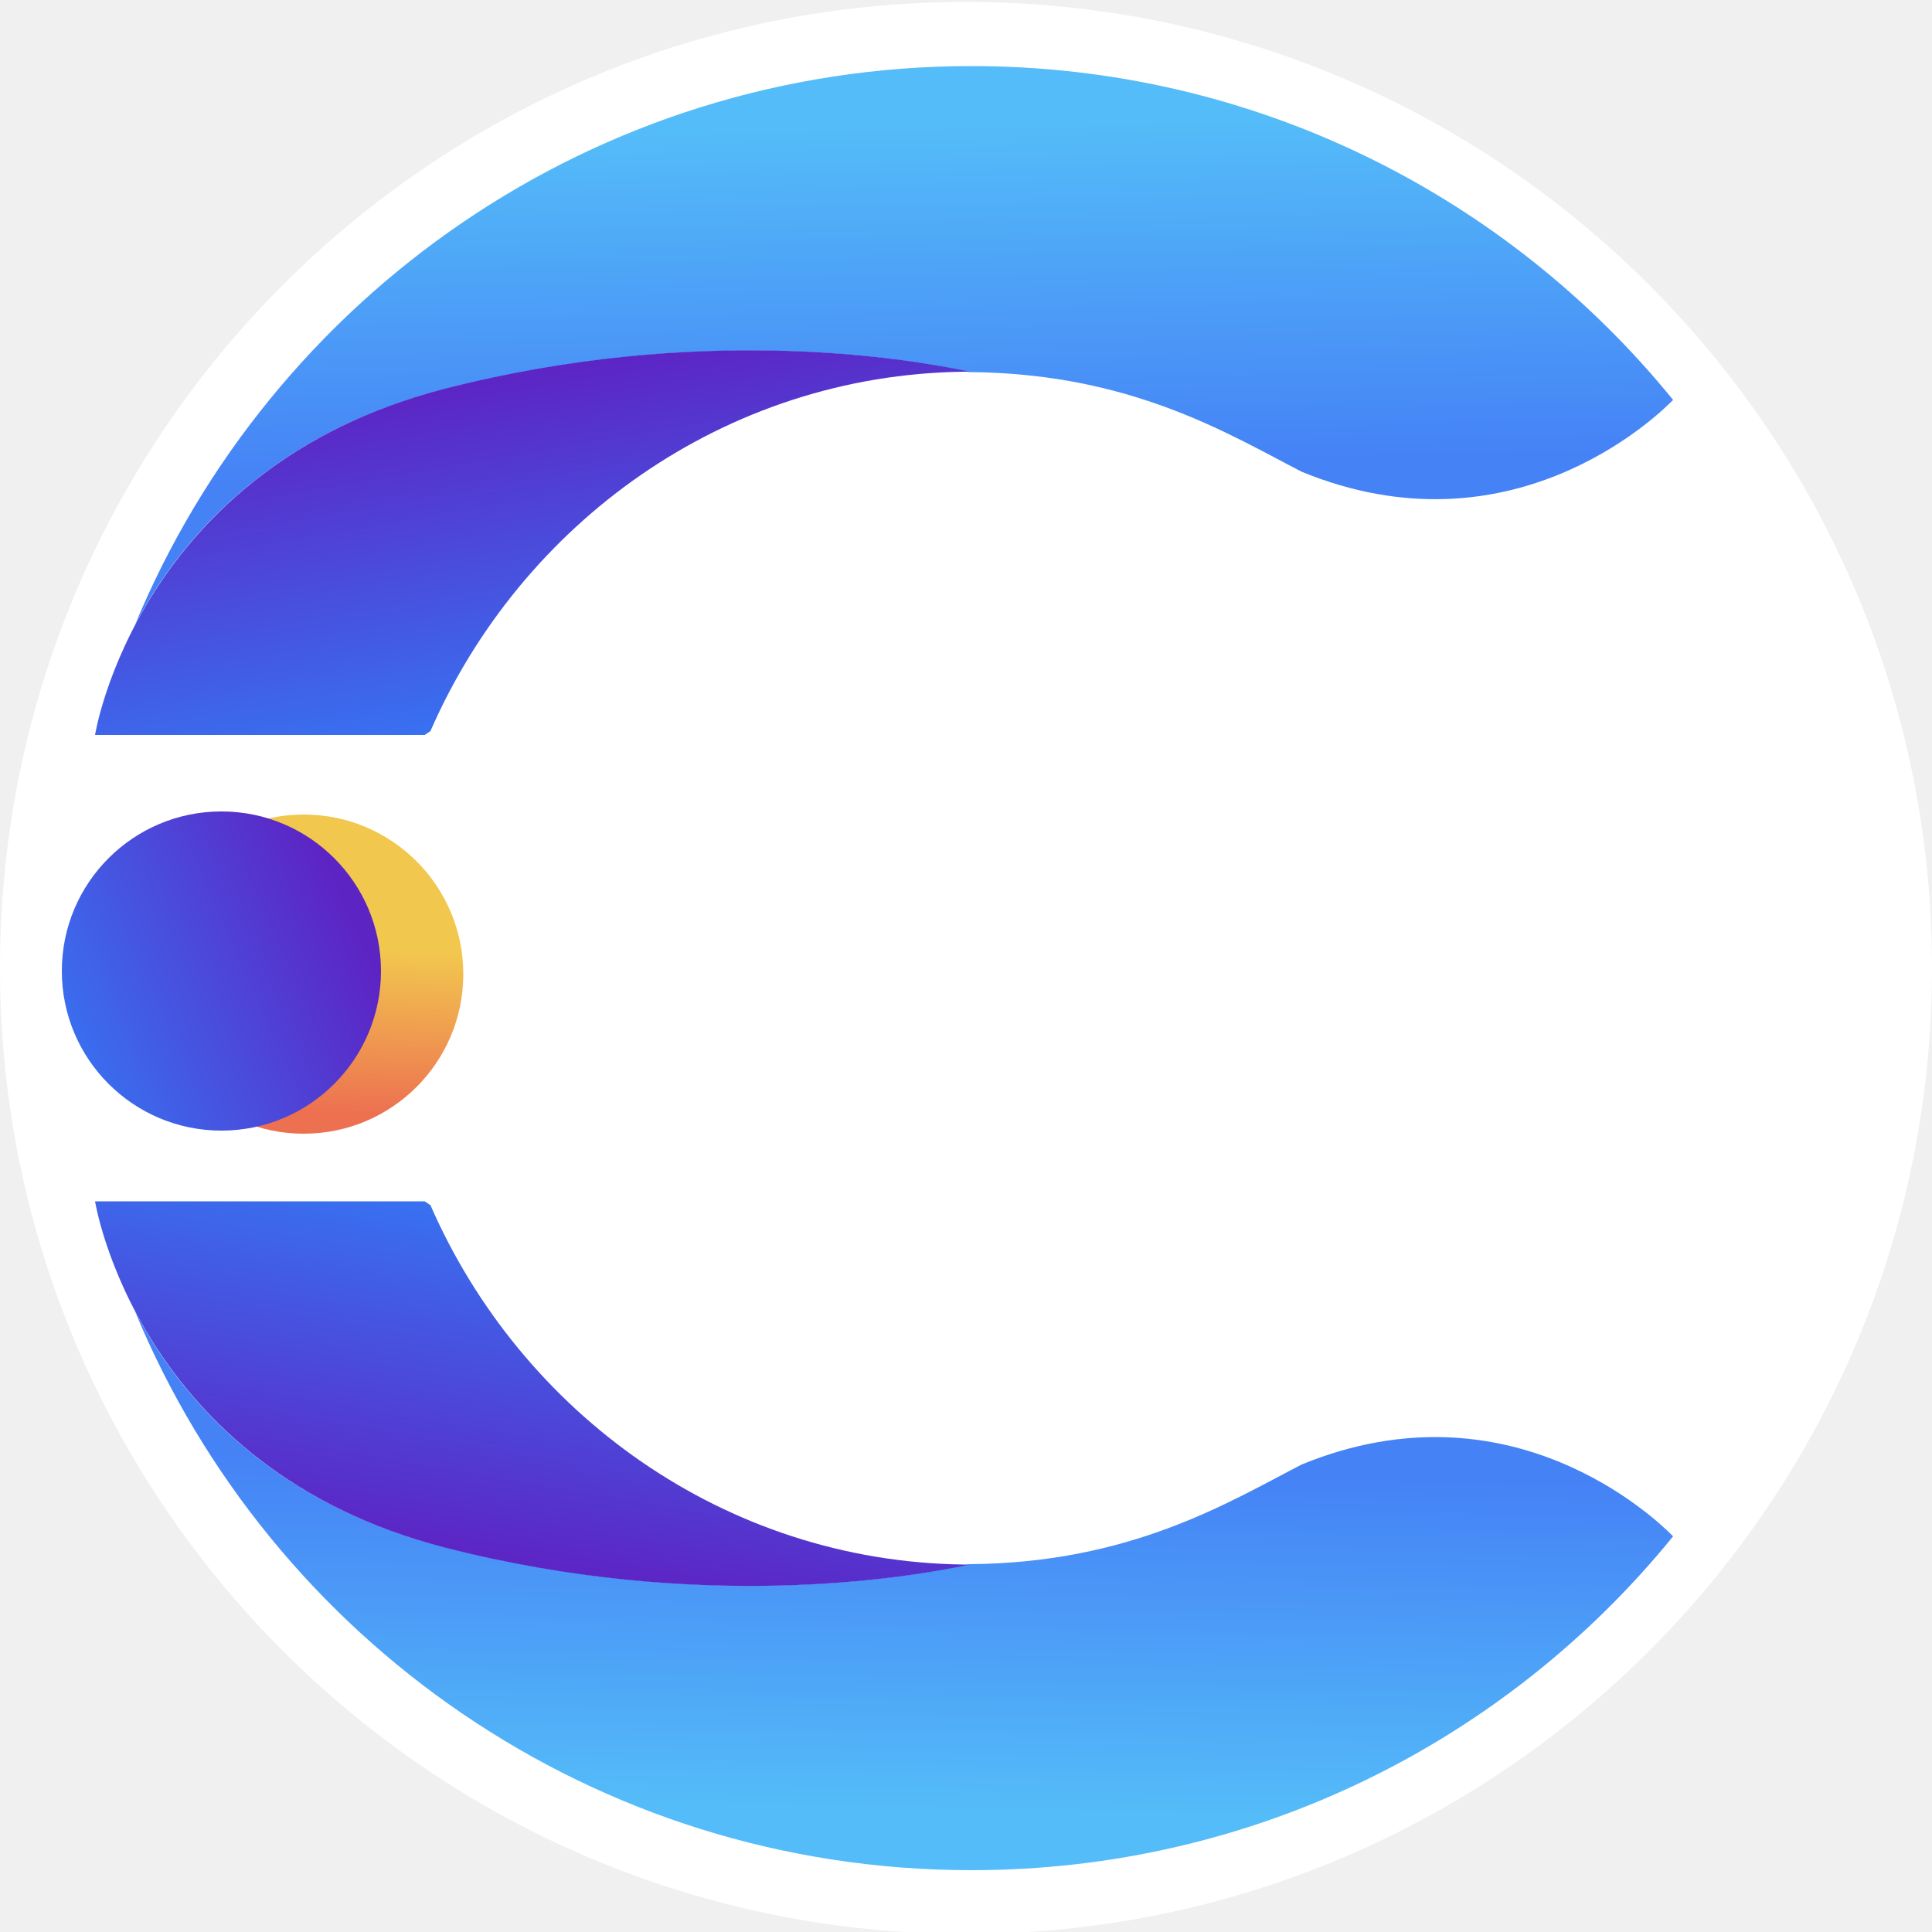
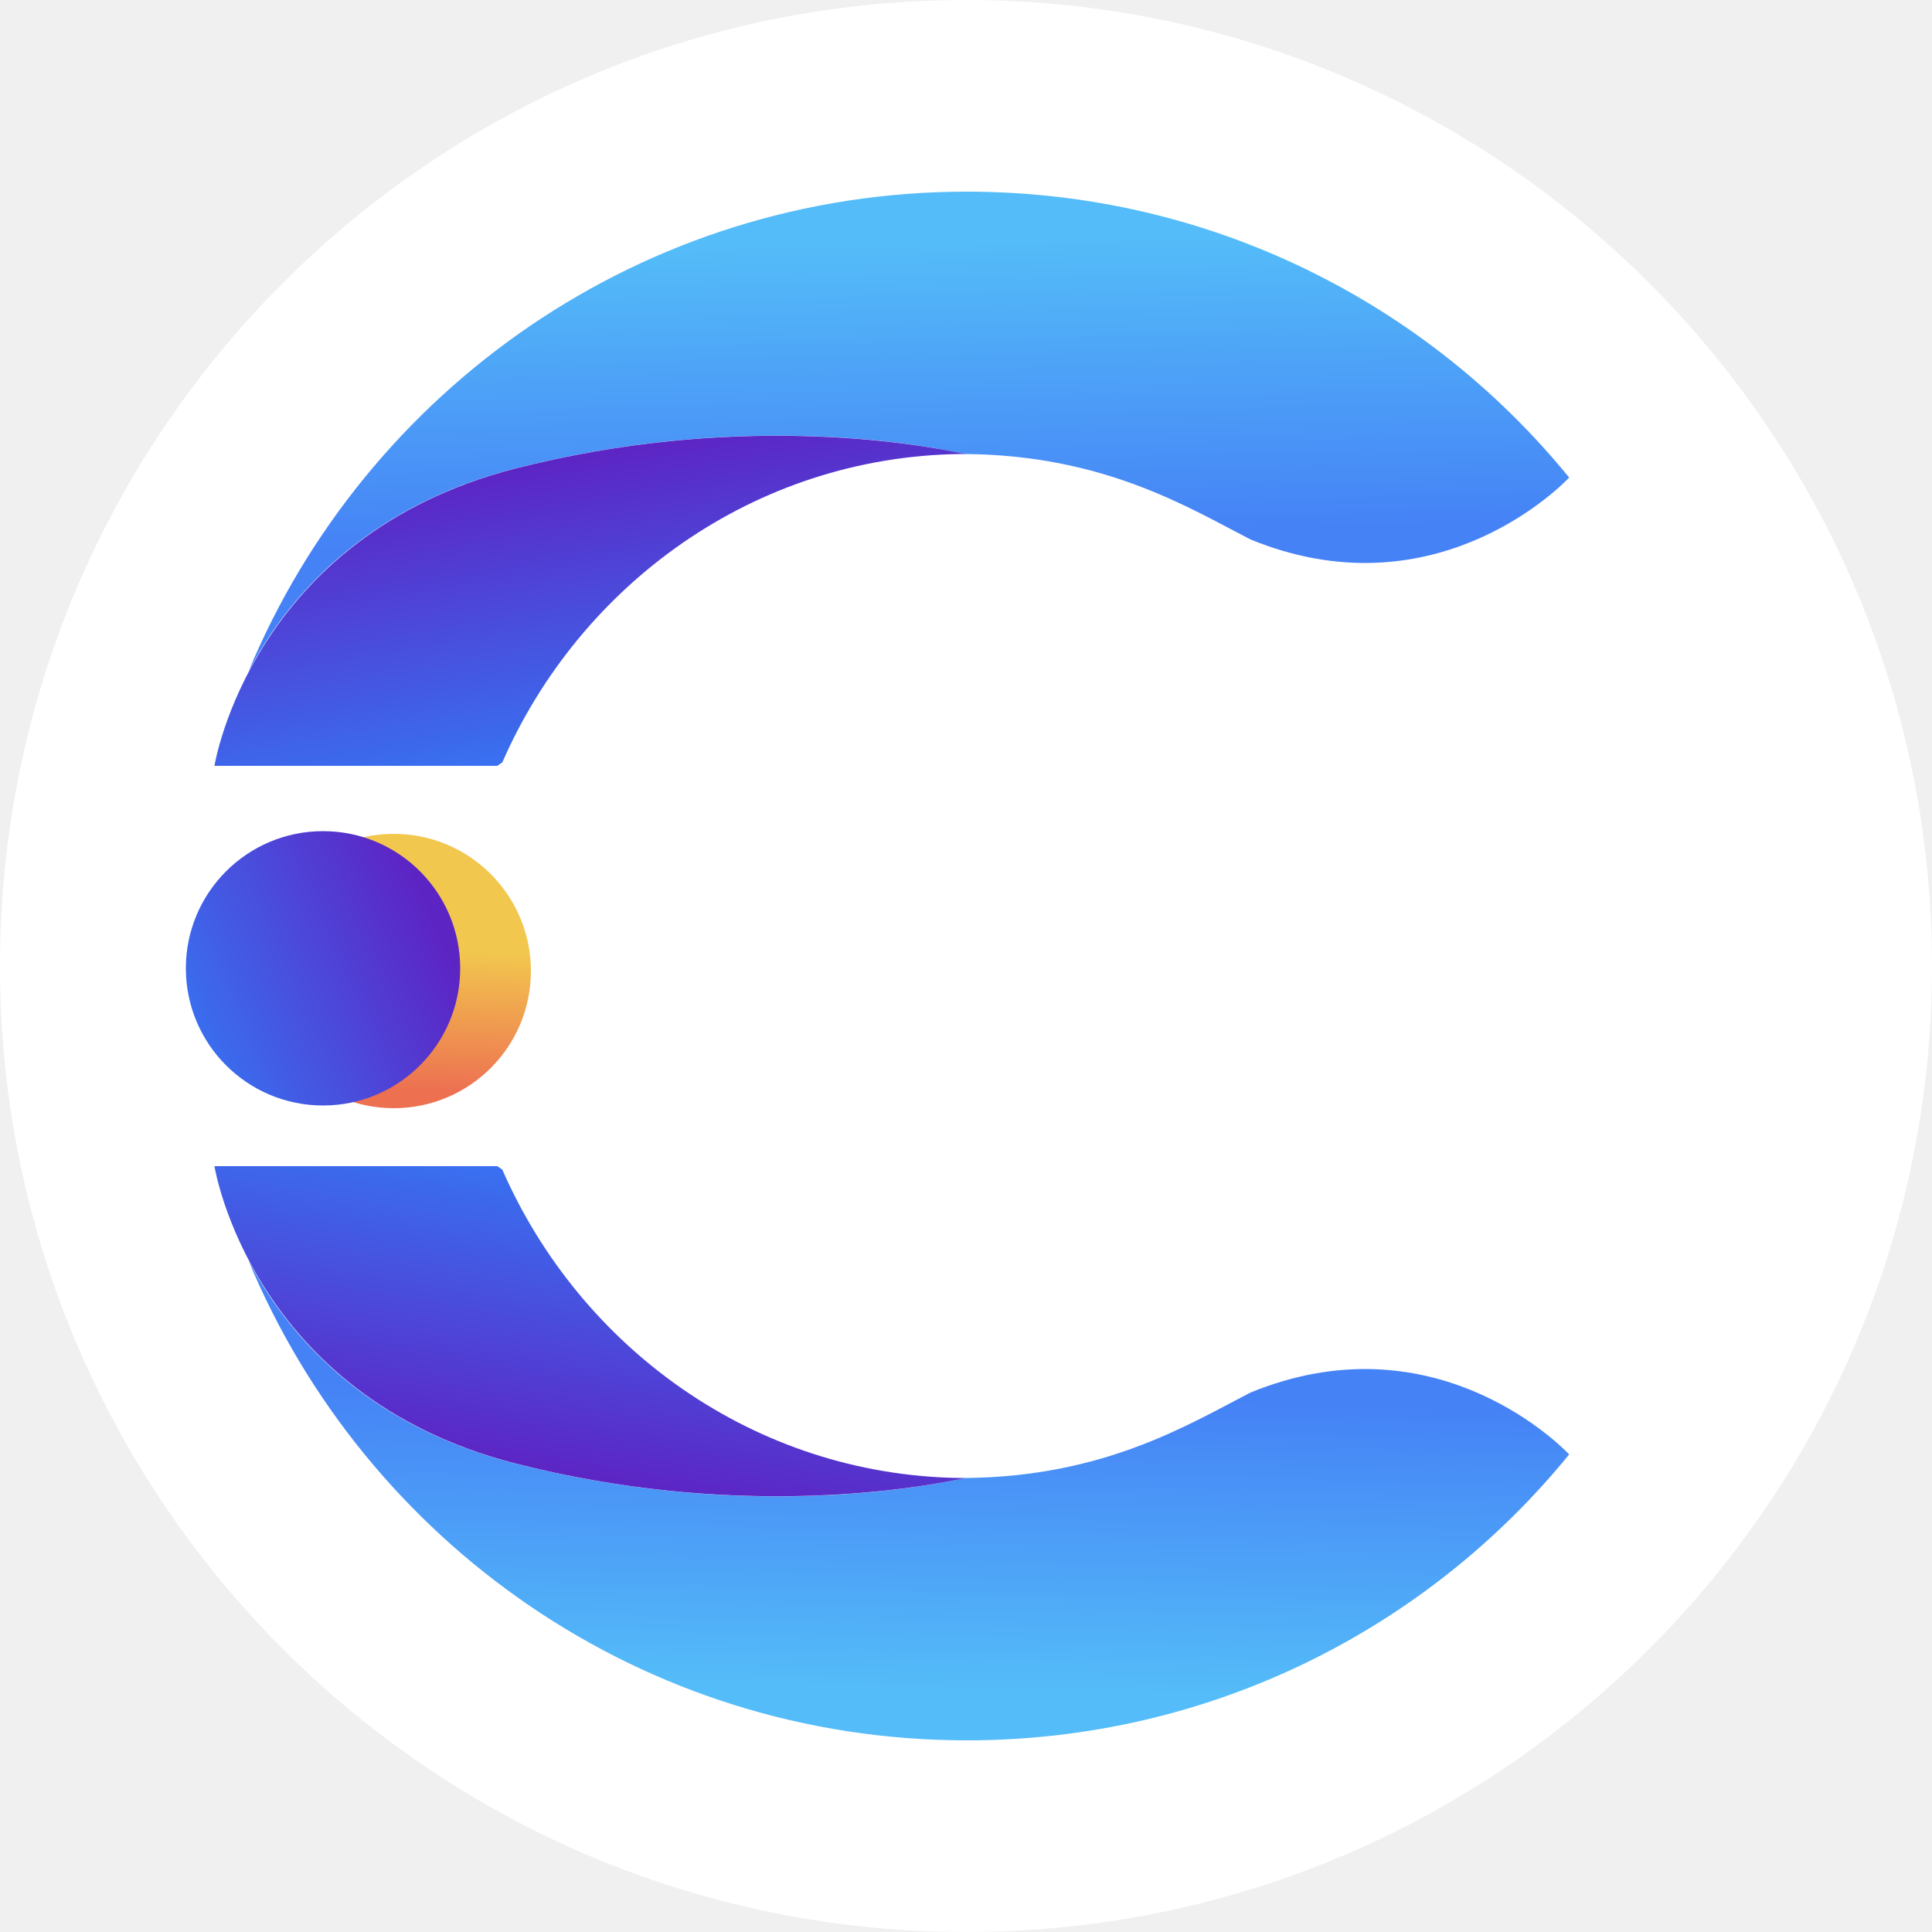
<svg xmlns="http://www.w3.org/2000/svg" version="1.1" id="Layer_1" x="0px" y="0px" viewBox="0 0 500 500" style="enable-background:new 0 0 500 500;" xml:space="preserve">
  <style type="text/css">
	.st0{fill:#FFFFFF;}
	.st1{fill:url(#SVGID_1_);}
- 	.st2{fill:url(#SVGID_00000132798197431097494090000010124704280174235008_);}
- 	.st3{fill:url(#SVGID_00000052084981622134703780000013687364085806184633_);}
- 	.st4{fill:url(#SVGID_00000174587667058533119190000016426865019766279842_);}
- 	.st5{fill:url(#SVGID_00000072960529584006703000000016443836213888240261_);}
- 	.st6{fill:url(#SVGID_00000072279746933671444890000004075511457780892089_);}
+ 	.st2{fill:url(#SVGID_00000146494376864832689550000017974987647089785761_);}
+ 	.st3{fill:url(#SVGID_00000181073684268871206590000006016931439674957185_);}
+ 	.st4{fill:url(#SVGID_00000163055629856959943750000000409683516591174808_);}
+ 	.st5{fill:url(#SVGID_00000148619926048335827780000003117803718395634623_);}
+ 	.st6{fill:url(#SVGID_00000021823033764984483480000004242389971259596699_);}
</style>
-   <circle class="st0" cx="250" cy="250.5" r="250" />
-   <linearGradient id="SVGID_1_" gradientUnits="userSpaceOnUse" x1="15.185" y1="428.854" x2="15.332" y2="433.625" gradientTransform="matrix(8.8912 0 0 -8.8912 -57.5159 4100.98)">
+   <circle class="st0" cx="250" cy="250" r="250" />
+   <linearGradient id="SVGID_1_" gradientUnits="userSpaceOnUse" x1="17.818" y1="70.489" x2="17.944" y2="66.393" gradientTransform="matrix(8.8912 0 0 8.8912 -57.5159 -344.6205)">
    <stop offset="0" style="stop-color:#ED7051" />
    <stop offset="1" style="stop-color:#F2C74E" />
  </linearGradient>
-   <circle class="st1" cx="78.6" cy="252.1" r="41.3" />
-   <linearGradient id="SVGID_00000038408220672993014010000013143224052243927695_" gradientUnits="userSpaceOnUse" x1="32.534" y1="457.521" x2="32.755" y2="447.612" gradientTransform="matrix(8.8912 0 0 -8.8912 -57.5159 4100.98)">
+   <circle class="st1" cx="101.9" cy="251.3" r="35.5" />
+   <linearGradient id="SVGID_00000114073347184728264470000011140078744197798570_" gradientUnits="userSpaceOnUse" x1="32.711" y1="45.878" x2="32.9" y2="54.385" gradientTransform="matrix(8.8912 0 0 8.8912 -57.5159 -344.6205)">
    <stop offset="0" style="stop-color:#54BCF8" />
    <stop offset="1" style="stop-color:#4582F6" />
  </linearGradient>
-   <path style="fill:url(#SVGID_00000038408220672993014010000013143224052243927695_);" d="M251.4,17.1  c-97.7,0-181.3,59.7-216.5,144.7c11.3-21.6,34.4-49.4,80.1-61.1c65.6-16.8,119.2-8.1,135.9-4.4c41.8,0.3,67.2,16.1,86,25.8  c53.7,22,91.4-13.8,96.1-18.6C390.1,50.7,324.7,17.1,251.4,17.1z" />
-   <linearGradient id="SVGID_00000040537559647249494460000001729268510724911283_" gradientUnits="userSpaceOnUse" x1="22.751" y1="440.547" x2="21.063" y2="450.383" gradientTransform="matrix(8.8912 0 0 -8.8912 -57.5159 4100.98)">
+   <path style="fill:url(#SVGID_00000114073347184728264470000011140078744197798570_);" d="M250.2,49.6  c-83.9,0-155.6,51.3-185.9,124.2c9.7-18.5,29.5-42.4,68.8-52.5c56.3-14.4,102.3-7,116.7-3.8c35.9,0.3,57.7,13.8,73.8,22.1  c46.1,18.9,78.5-11.8,82.5-16C369.3,78.4,313.1,49.6,250.2,49.6z" />
+   <linearGradient id="SVGID_00000041287916356077541300000005756125580249570489_" gradientUnits="userSpaceOnUse" x1="24.32" y1="60.449" x2="22.87" y2="52.005" gradientTransform="matrix(8.8912 0 0 8.8912 -57.5159 -344.6205)">
    <stop offset="0" style="stop-color:#3871F1" />
    <stop offset="1" style="stop-color:#5D24C4" />
  </linearGradient>
-   <path style="fill:url(#SVGID_00000040537559647249494460000001729268510724911283_);" d="M249.4,96.2c1.6,0,1.8,0,1.6,0  c-16.8-3.6-70.3-12.4-135.9,4.4c-79.6,20.5-90.5,89.6-90.5,89.6h85.3c0,0,0.5-0.3,1.5-1C134.8,135.6,187.3,97,249.4,96.2L249.4,96.2  z" />
-   <linearGradient id="SVGID_00000054227853672806401410000012101661121030668469_" gradientUnits="userSpaceOnUse" x1="32.534" y1="87.258" x2="32.754" y2="77.348" gradientTransform="matrix(8.8912 0 0 8.8912 -57.5159 -307.8069)">
+   <path style="fill:url(#SVGID_00000041287916356077541300000005756125580249570489_);" d="M248.5,117.5c1.4,0,1.5,0,1.4,0  c-14.4-3.1-60.4-10.6-116.7,3.8c-68.3,17.6-77.7,76.9-77.7,76.9h73.2c0,0,0.4-0.3,1.3-0.9C150.1,151.3,195.2,118.2,248.5,117.5  L248.5,117.5z" />
+   <linearGradient id="SVGID_00000103949391018887878560000013986890403223280522_" gradientUnits="userSpaceOnUse" x1="32.711" y1="416.265" x2="32.9" y2="424.772" gradientTransform="matrix(8.8912 0 0 -8.8912 -57.5159 4137.793)">
    <stop offset="0" style="stop-color:#54BCF8" />
    <stop offset="1" style="stop-color:#4582F6" />
  </linearGradient>
-   <path style="fill:url(#SVGID_00000054227853672806401410000012101661121030668469_);" d="M251.4,484c-97.7,0-181.3-59.7-216.5-144.7  c11.3,21.6,34.4,49.4,80.1,61.1c65.6,16.8,119.2,8.1,135.9,4.4c41.8-0.3,67.2-16.1,86-25.8c53.7-22,91.4,13.8,96.1,18.6  C390.1,450.4,324.7,484,251.4,484L251.4,484z" />
-   <linearGradient id="SVGID_00000088817963602340009130000005034986531617277617_" gradientUnits="userSpaceOnUse" x1="22.752" y1="70.284" x2="21.064" y2="80.119" gradientTransform="matrix(8.8912 0 0 8.8912 -57.5159 -307.8069)">
+   <path style="fill:url(#SVGID_00000103949391018887878560000013986890403223280522_);" d="M250.2,450.4  c-83.9,0-155.6-51.3-185.9-124.2c9.7,18.5,29.5,42.4,68.8,52.5c56.3,14.4,102.3,7,116.7,3.8c35.9-0.3,57.7-13.8,73.8-22.1  c46.1-18.9,78.5,11.8,82.5,16C369.3,421.6,313.1,450.4,250.2,450.4L250.2,450.4z" />
+   <linearGradient id="SVGID_00000105389053961419446360000002279322941752111788_" gradientUnits="userSpaceOnUse" x1="24.32" y1="430.836" x2="22.871" y2="422.392" gradientTransform="matrix(8.8912 0 0 -8.8912 -57.5159 4137.793)">
    <stop offset="0" style="stop-color:#3871F1" />
    <stop offset="1" style="stop-color:#5D24C4" />
  </linearGradient>
-   <path style="fill:url(#SVGID_00000088817963602340009130000005034986531617277617_);" d="M249.4,404.9c1.6,0,1.8,0,1.6,0  c-16.8,3.6-70.3,12.4-135.9-4.4c-79.6-20.5-90.5-89.6-90.5-89.6h85.3c0,0,0.5,0.3,1.5,1C134.8,365.5,187.3,404.1,249.4,404.9  L249.4,404.9z" />
-   <linearGradient id="SVGID_00000023982215052210781750000017001762816496293516_" gradientUnits="userSpaceOnUse" x1="8.216" y1="430.899" x2="16.657" y2="434.643" gradientTransform="matrix(8.8912 0 0 -8.8912 -57.5159 4100.98)">
+   <path style="fill:url(#SVGID_00000105389053961419446360000002279322941752111788_);" d="M248.5,382.5c1.4,0,1.5,0,1.4,0  c-14.4,3.1-60.4,10.6-116.7-3.8c-68.3-17.6-77.7-76.9-77.7-76.9h73.2c0,0,0.4,0.3,1.3,0.9C150.1,348.7,195.2,381.8,248.5,382.5  L248.5,382.5z" />
+   <linearGradient id="SVGID_00000036216999120738890060000011462027849519735182_" gradientUnits="userSpaceOnUse" x1="11.837" y1="68.737" x2="19.084" y2="65.524" gradientTransform="matrix(8.8912 0 0 8.8912 -57.5159 -344.6205)">
    <stop offset="0" style="stop-color:#3871F1" />
    <stop offset="1" style="stop-color:#5D24C4" />
  </linearGradient>
-   <circle style="fill:url(#SVGID_00000023982215052210781750000017001762816496293516_);" cx="57.3" cy="251.3" r="41.3" />
+   <circle style="fill:url(#SVGID_00000036216999120738890060000011462027849519735182_);" cx="83.6" cy="250.6" r="35.5" />
</svg>
